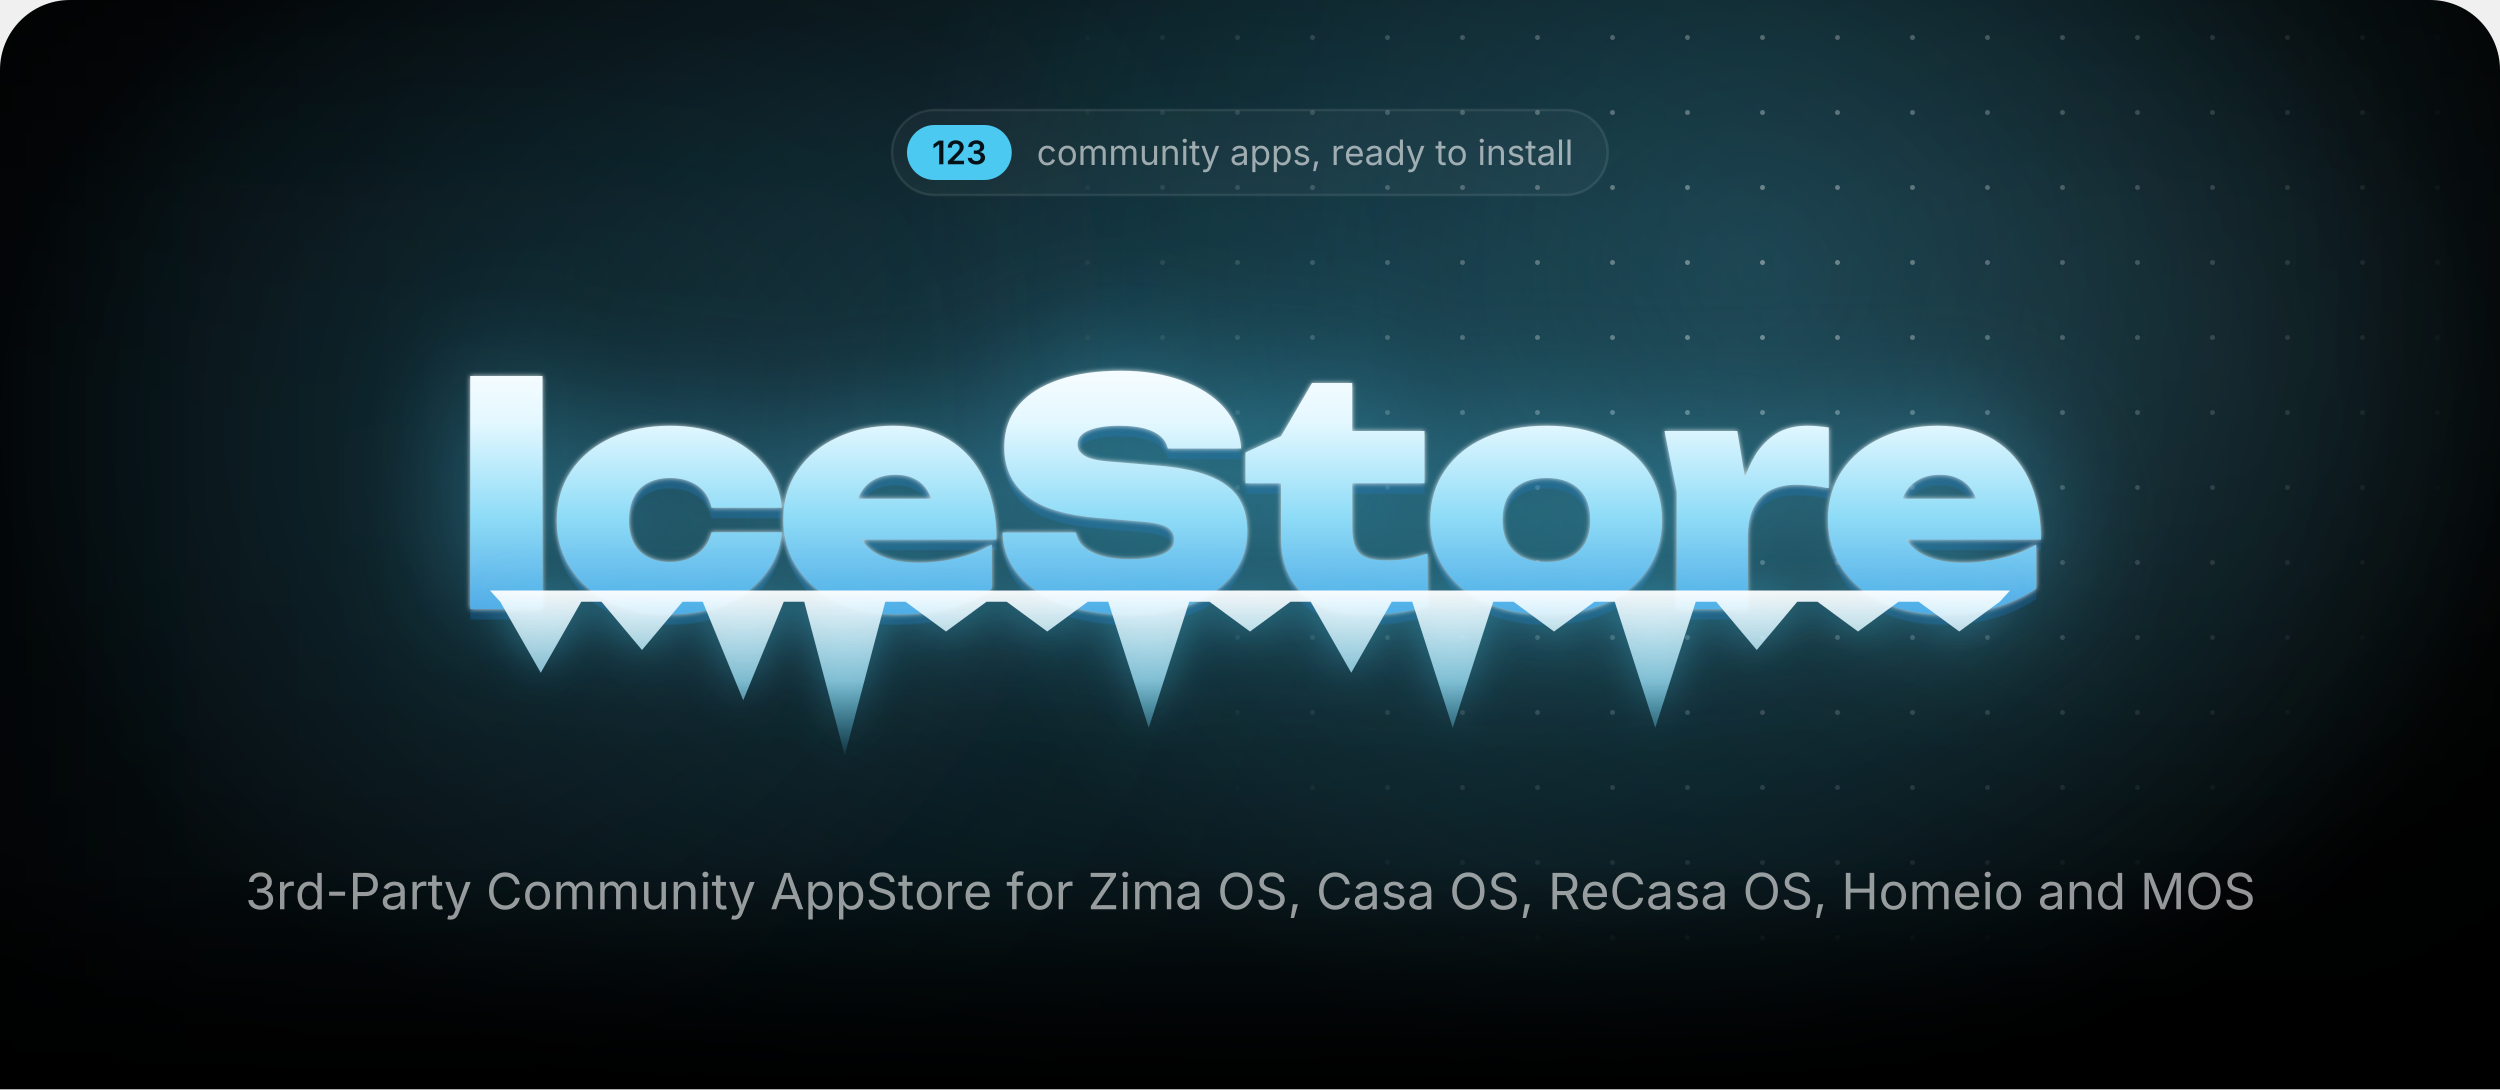
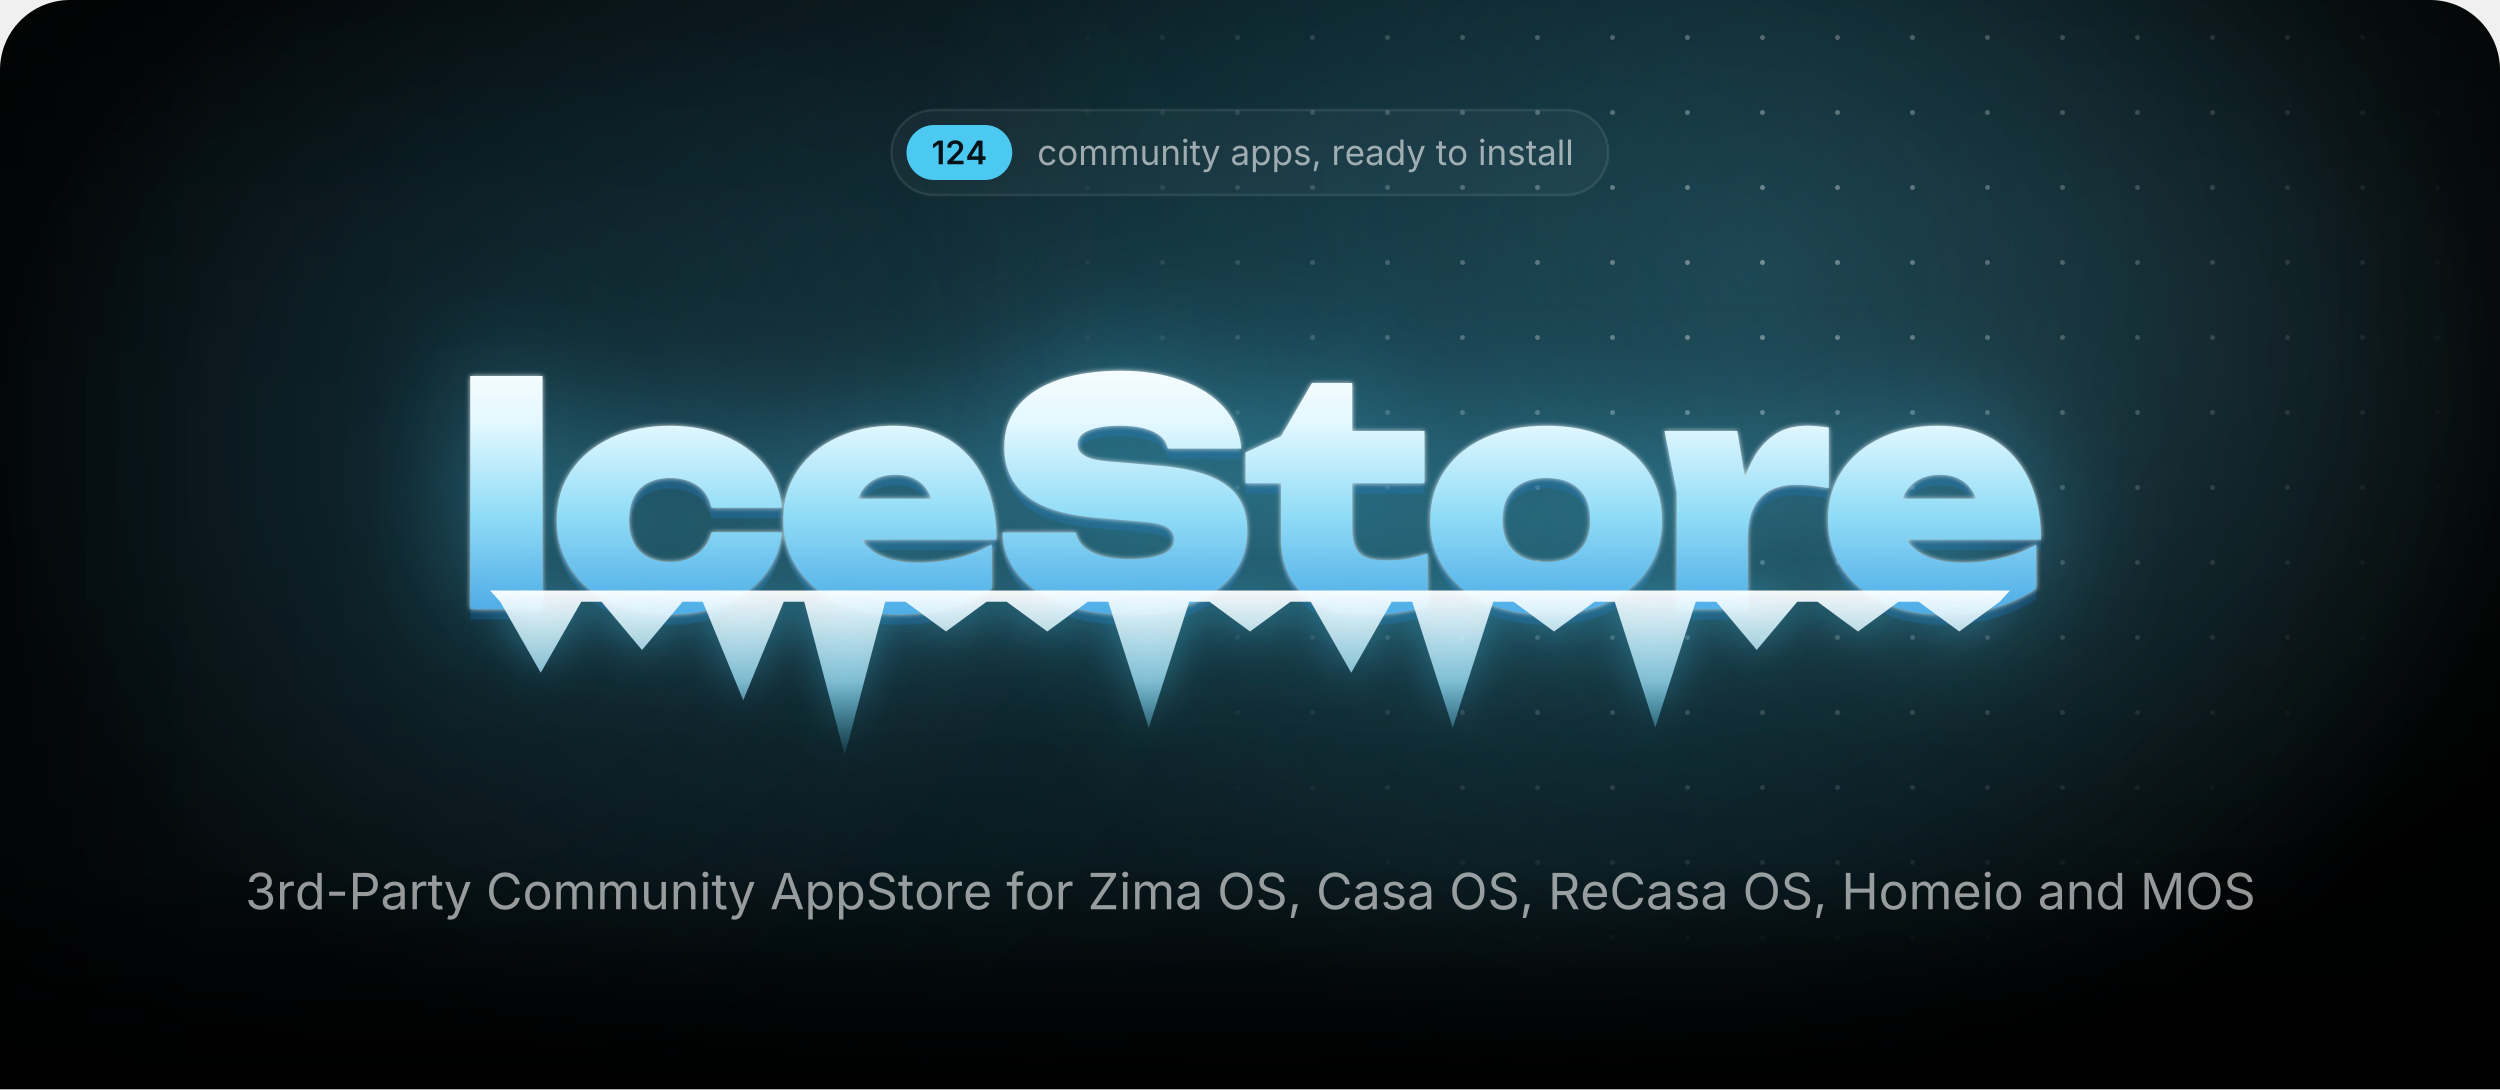
<svg xmlns="http://www.w3.org/2000/svg" width="1000" height="435.7" viewBox="0 0 1000 435.7">
  <style>.blob{transform-box:fill-box;transform-origin:center;animation:drift 22s ease-in-out infinite alternate}.blob+.blob{animation-duration:28s;animation-direction:alternate-reverse}@keyframes drift{to{transform:translate(180px,60px) scale(1.2)}}.spot{animation:spot 18s ease-in-out infinite alternate}@keyframes spot{to{transform:translate(-420px,40px)}}.gl{animation:gl 6s ease-in-out infinite}@keyframes gl{0%,35%{transform:translateX(0)}70%,100%{transform:translateX(1741px)}}.sp{transform-box:fill-box;transform-origin:center;opacity:0;animation:tw 3.2s ease-in-out infinite}@keyframes tw{0%,100%{opacity:0;transform:scale(.3) rotate(0)}50%{opacity:1;transform:scale(1) rotate(45deg)}}@media(prefers-reduced-motion:reduce){*{animation:none!important}}</style>
  <defs>
    <path id="semi.1342" d="M717 1490V0H452V1252H442L94 1002V1256L421 1490Z" />
    <path id="semi.1343" d="M134 0V192L651 701Q724 776 774 834Q823 892 848 946Q874 1001 874 1065Q874 1135 842 1186Q809 1237 754 1264Q698 1292 627 1292Q552 1292 496 1262Q441 1232 411 1176Q381 1121 381 1044H126Q126 1185 190 1290Q255 1395 368 1452Q482 1510 630 1510Q779 1510 892 1454Q1005 1398 1068 1300Q1131 1203 1131 1078Q1131 995 1100 916Q1069 837 989 738Q909 638 763 498L504 234V223H1153V0Z" />
-     <path id="semi.1345" d="M651 -20Q494 -20 372 34Q251 88 181 184Q111 279 107 404H376Q380 343 416 298Q453 253 514 228Q575 204 651 204Q731 204 792 232Q854 260 890 310Q925 361 925 427Q925 495 889 547Q853 599 786 628Q719 658 624 658H492V864H624Q702 864 761 892Q820 919 853 968Q886 1017 886 1082Q886 1145 858 1192Q829 1239 776 1266Q724 1292 654 1292Q585 1292 527 1268Q469 1243 433 1198Q397 1153 395 1089H138Q140 1214 210 1308Q279 1403 396 1456Q512 1510 656 1510Q805 1510 915 1454Q1025 1398 1086 1304Q1146 1211 1146 1098Q1146 972 1072 887Q998 802 877 775V763Q981 749 1053 702Q1125 654 1162 580Q1200 506 1200 413Q1200 288 1129 190Q1058 92 934 36Q811 -20 651 -20Z" />
+     <path id="semi.1346" d="M107 277V490L740 1490H916V1186H809L380 509V497H1264V277ZM816 0V341L821 438V1490H1072V0Z" />
    <path id="regular.586" d="M613 -24Q461 -24 346 48Q232 120 168 250Q104 380 104 552Q104 727 168 858Q232 988 346 1060Q461 1132 613 1132Q694 1132 766 1111Q838 1090 898 1050Q957 1011 1000 954Q1043 896 1066 823L893 774Q881 817 856 853Q831 889 796 916Q760 942 714 956Q668 971 613 971Q501 971 429 912Q357 854 322 759Q287 664 287 552Q287 442 322 348Q357 253 429 195Q501 137 613 137Q669 137 716 152Q763 167 800 194Q836 222 861 260Q886 298 898 343L1070 294Q1048 219 1004 160Q961 102 901 60Q841 19 768 -2Q695 -24 613 -24Z" />
    <path id="regular.790" d="M613 -24Q461 -24 346 48Q232 120 168 250Q104 380 104 552Q104 727 168 858Q232 988 346 1060Q461 1132 613 1132Q766 1132 881 1060Q996 988 1060 858Q1124 727 1124 552Q1124 380 1060 250Q996 120 881 48Q766 -24 613 -24ZM613 137Q726 137 799 195Q872 253 907 348Q942 442 942 552Q942 663 907 758Q872 854 799 912Q726 971 613 971Q501 971 429 912Q357 854 322 759Q287 664 287 552Q287 442 322 348Q357 253 429 195Q501 137 613 137Z" />
    <path id="regular.766" d="M158 0V1118H333L334 868H320Q343 959 392 1018Q442 1078 508 1108Q575 1138 647 1138Q769 1138 844 1063Q920 988 942 866H918Q938 950 991 1011Q1044 1072 1120 1105Q1195 1138 1284 1138Q1381 1138 1461 1096Q1541 1054 1588 969Q1636 884 1636 754V0H1456V749Q1456 870 1388 922Q1320 974 1230 974Q1155 974 1100 942Q1046 911 1016 856Q987 801 987 730V0H807V767Q807 860 745 917Q683 974 588 974Q523 974 466 944Q408 913 373 853Q338 793 338 704V0Z" />
    <path id="regular.915" d="M537 -14Q424 -14 338 32Q253 79 206 173Q158 267 158 408V1118H338V423Q338 294 406 221Q474 148 591 148Q671 148 734 183Q798 218 835 286Q872 353 872 448V1118H1053V0H879V271H903Q851 114 756 50Q660 -14 537 -14Z" />
    <path id="regular.773" d="M338 670V0H158V1118H331L332 847H307Q358 1002 452 1067Q547 1132 674 1132Q787 1132 872 1086Q957 1039 1004 946Q1052 852 1052 710V0H872V695Q872 824 804 897Q737 970 620 970Q540 970 476 935Q412 900 375 833Q338 766 338 670Z" />
    <path id="regular.689" d="M158 0V1118H338V0ZM249 1301Q198 1301 161 1336Q124 1371 124 1420Q124 1470 161 1504Q198 1539 249 1539Q301 1539 338 1504Q375 1470 375 1420Q375 1371 338 1336Q301 1301 249 1301Z" />
    <path id="regular.889" d="M598 1118V964H20V1118ZM188 1384H368V290Q368 215 398 180Q429 146 500 146Q517 146 544 150Q570 154 592 158L629 6Q601 -4 566 -9Q530 -14 495 -14Q350 -14 269 62Q188 139 188 276Z" />
    <path id="regular.998" d="M140 -405 186 -249 205 -254Q260 -268 305 -262Q350 -255 386 -217Q422 -179 449 -99L481 -6L54 1118H251L489 455Q527 351 553 249Q579 147 608 51H542Q571 147 598 250Q624 352 661 455L901 1118H1097L606 -167Q572 -256 524 -314Q477 -371 414 -398Q351 -426 272 -426Q224 -426 189 -419Q154 -412 140 -405Z" />
    <path id="regular.507" d="M471 -26Q365 -26 278 14Q192 54 141 131Q90 208 90 318Q90 414 128 474Q166 534 230 568Q293 603 370 620Q447 637 525 647Q625 660 688 667Q751 674 782 691Q812 708 812 749V755Q812 825 786 874Q760 922 708 948Q656 974 578 974Q498 974 441 949Q384 924 348 886Q313 849 295 810L122 867Q165 969 238 1026Q311 1084 399 1108Q487 1132 573 1132Q629 1132 700 1118Q772 1105 838 1065Q905 1025 948 946Q992 868 992 737V0H815V152H803Q784 113 742 72Q700 30 633 2Q566 -26 471 -26ZM502 133Q602 133 671 172Q740 211 776 274Q812 336 812 404V559Q801 546 764 536Q727 525 680 517Q632 509 588 504Q543 498 517 495Q452 487 396 468Q339 448 305 410Q271 373 271 309Q271 251 301 212Q331 173 383 153Q435 133 502 133Z" />
    <path id="regular.843" d="M158 -418V1118H332V939H352Q371 969 405 1014Q439 1060 503 1096Q567 1132 676 1132Q816 1132 922 1062Q1029 992 1090 862Q1150 733 1150 556Q1150 378 1090 248Q1030 118 924 47Q817 -24 677 -24Q571 -24 506 12Q441 49 406 96Q371 142 352 173H338V-418ZM650 137Q755 137 826 194Q896 250 932 346Q967 441 967 558Q967 674 932 768Q897 861 826 916Q756 971 650 971Q547 971 477 919Q407 867 372 774Q336 682 336 558Q336 434 372 339Q408 244 478 190Q549 137 650 137Z" />
    <path id="regular.871" d="M538 -24Q423 -24 334 10Q244 43 186 109Q128 175 108 271L279 312Q303 220 370 177Q436 134 536 134Q653 134 722 184Q792 234 792 303Q792 361 752 400Q711 438 628 457L442 501Q290 537 216 612Q142 688 142 806Q142 902 196 976Q250 1049 344 1090Q437 1132 556 1132Q671 1132 752 1098Q832 1063 882 1002Q933 942 958 863L795 821Q772 881 718 930Q665 979 557 979Q457 979 390 933Q324 887 324 817Q324 755 369 718Q414 680 512 657L681 617Q833 581 906 506Q979 430 979 315Q979 217 924 140Q868 64 768 20Q669 -24 538 -24Z" />
    <path id="regular.1501" d="M128 -359 216 208H422L266 -359Z" />
    <path id="regular.852" d="M158 0V1118H332V946H344Q375 1031 454 1082Q534 1134 634 1134Q654 1134 682 1133Q709 1132 725 1131V950Q717 952 685 956Q653 960 617 960Q537 960 474 926Q410 893 374 834Q338 776 338 700V0Z" />
    <path id="regular.614" d="M628 -24Q466 -24 348 48Q231 120 168 249Q104 378 104 550Q104 722 166 853Q228 984 342 1058Q455 1132 607 1132Q696 1132 782 1102Q869 1073 940 1008Q1010 942 1052 835Q1094 728 1094 573V498H226V650H997L913 594Q913 704 878 790Q844 875 776 924Q708 972 607 972Q506 972 434 922Q362 873 324 794Q286 714 286 623V522Q286 398 329 312Q372 225 450 180Q527 136 629 136Q695 136 749 155Q803 174 842 212Q881 251 902 308L1076 260Q1050 176 988 112Q926 48 834 12Q743 -24 628 -24Z" />
    <path id="regular.597" d="M577 -24Q438 -24 331 47Q224 118 164 248Q104 378 104 556Q104 733 164 862Q225 992 332 1062Q439 1132 578 1132Q687 1132 751 1096Q815 1060 850 1014Q884 969 902 939H916V1490H1096V0H922V173H902Q884 142 848 96Q813 49 748 12Q684 -24 577 -24ZM604 137Q706 137 776 190Q846 244 882 339Q918 434 918 558Q918 682 882 774Q847 867 777 919Q707 971 604 971Q498 971 428 916Q357 861 322 768Q287 674 287 558Q287 441 322 346Q358 250 429 194Q500 137 604 137Z" />
    <path id="regular.736" d="M338 1490V0H158V1490Z" />
    <path id="regular.1345" d="M635 -20Q489 -20 376 30Q263 80 196 169Q130 258 125 376H317Q323 305 366 254Q408 202 478 174Q547 147 632 147Q726 147 798 180Q871 212 913 271Q955 330 955 407Q955 488 914 550Q874 611 797 646Q720 681 609 681H488V846H609Q696 846 762 878Q829 909 866 966Q903 1023 903 1100Q903 1174 870 1229Q838 1284 778 1314Q718 1345 637 1345Q561 1345 494 1318Q428 1290 386 1239Q343 1188 340 1115H157Q161 1232 227 1321Q293 1410 402 1460Q510 1510 641 1510Q780 1510 880 1454Q981 1398 1035 1307Q1089 1216 1089 1110Q1089 984 1022 896Q956 808 842 774V762Q937 747 1004 698Q1072 649 1108 574Q1143 499 1143 405Q1143 283 1077 187Q1011 91 896 36Q781 -20 635 -20Z" />
    <path id="regular.1459" d="M798 719V553H144V719Z" />
    <path id="regular.375" d="M180 0V1490H690Q864 1490 976 1426Q1089 1363 1144 1256Q1198 1149 1198 1016Q1198 883 1144 775Q1089 667 977 603Q865 539 691 539H330V706H682Q800 706 872 746Q944 787 976 858Q1009 928 1009 1016Q1009 1104 976 1174Q944 1243 872 1283Q799 1323 680 1323H370V0Z" />
    <path id="regular.73" d="M783 -20Q592 -20 442 72Q293 165 208 336Q122 508 122 744Q122 981 208 1152Q293 1324 442 1417Q592 1510 783 1510Q896 1510 996 1477Q1097 1444 1177 1380Q1257 1317 1310 1226Q1364 1136 1384 1021H1194Q1178 1098 1140 1156Q1101 1214 1046 1254Q990 1294 923 1314Q856 1334 783 1334Q649 1334 541 1266Q433 1198 370 1066Q307 935 307 744Q307 554 370 422Q434 291 542 224Q650 156 783 156Q856 156 923 176Q990 197 1046 236Q1101 276 1140 334Q1178 393 1194 469H1384Q1365 355 1312 265Q1258 175 1178 111Q1098 47 998 14Q897 -20 783 -20Z" />
    <path id="regular.2" d="M52 0 593 1490H813L1361 0H1161L845 884Q816 966 778 1088Q739 1211 684 1401H720Q666 1209 626 1084Q587 960 561 884L254 0ZM324 416V582H1089V416Z" />
    <path id="regular.397" d="M657 -26Q496 -26 378 26Q259 78 192 172Q125 265 116 390H311Q319 306 368 252Q417 197 494 170Q570 144 657 144Q758 144 838 177Q919 210 966 270Q1013 330 1013 409Q1013 481 972 526Q932 571 865 600Q798 629 718 651L538 702Q358 753 258 848Q158 943 158 1091Q158 1217 226 1312Q294 1406 410 1458Q526 1510 670 1510Q817 1510 930 1458Q1043 1406 1108 1316Q1174 1227 1178 1114H992Q979 1223 888 1282Q797 1342 664 1342Q568 1342 496 1310Q423 1279 383 1224Q343 1170 343 1100Q343 1022 392 974Q440 927 506 900Q573 874 627 859L776 818Q836 802 908 774Q981 746 1047 700Q1113 653 1156 582Q1198 510 1198 406Q1198 284 1134 186Q1071 88 950 31Q829 -26 657 -26Z" />
    <path id="regular.647" d="M678 1118V964H20V1118ZM240 0V1267Q240 1364 286 1429Q331 1494 404 1527Q477 1560 558 1560Q622 1560 664 1550Q706 1539 726 1530L676 1376Q662 1381 640 1387Q617 1393 579 1393Q496 1393 458 1350Q420 1308 420 1227V0Z" />
    <path id="regular.496" d="M130 0V134L796 1125Q841 1192 892 1260Q943 1327 994 1393L1015 1331Q923 1325 830 1324Q737 1322 645 1322H122V1490H1158V1354L502 379Q454 308 400 237Q347 166 294 97L273 159Q365 165 456 166Q548 168 640 168H1166V0Z" />
    <path id="regular.321" d="M784 -20Q593 -20 444 72Q294 165 208 336Q122 508 122 744Q122 981 208 1152Q294 1324 444 1417Q593 1510 784 1510Q975 1510 1124 1417Q1273 1324 1358 1152Q1444 981 1444 744Q1444 508 1358 336Q1273 165 1124 72Q975 -20 784 -20ZM784 156Q917 156 1024 224Q1132 291 1196 422Q1259 554 1259 744Q1259 936 1196 1068Q1132 1199 1024 1266Q917 1334 784 1334Q650 1334 542 1266Q434 1198 370 1066Q307 935 307 744Q307 554 370 423Q434 292 542 224Q650 156 784 156Z" />
    <path id="regular.384" d="M180 0V1490H690Q864 1490 976 1430Q1089 1371 1144 1267Q1198 1163 1198 1030Q1198 897 1144 795Q1089 693 977 636Q865 578 691 578H286V747H682Q800 747 872 782Q943 816 976 880Q1009 943 1009 1030Q1009 1119 976 1184Q943 1250 871 1286Q799 1323 680 1323H370V0ZM1036 0 676 671H890L1256 0Z" />
    <path id="regular.161" d="M180 0V1490H370V846H1152V1490H1342V0H1152V678H370V0Z" />
    <path id="regular.292" d="M180 0V1490H450L817 550Q830 517 846 468Q863 418 882 360Q900 302 917 244Q934 187 947 138H905Q919 184 936 240Q953 297 972 356Q990 414 1007 465Q1024 516 1037 550L1399 1490H1670V0H1483V851Q1483 897 1484 956Q1484 1015 1486 1080Q1487 1145 1488 1212Q1490 1279 1491 1342H1507Q1486 1273 1462 1202Q1439 1130 1416 1064Q1394 997 1374 942Q1354 887 1340 851L1007 0H842L504 851Q490 886 471 940Q452 993 430 1058Q407 1124 383 1196Q359 1269 334 1342H352Q354 1286 356 1221Q357 1156 358 1090Q359 1023 360 962Q361 900 361 851V0Z" />
    <radialGradient id="glow">
      <stop stop-color="#4cc9f0" stop-opacity=".28" />
      <stop offset="1" stop-color="#4cc9f0" stop-opacity="0" />
    </radialGradient>
    <radialGradient id="cur">
      <stop stop-color="#4cc9f0" stop-opacity=".2" />
      <stop offset=".65" stop-color="#4cc9f0" stop-opacity="0" />
    </radialGradient>
    <radialGradient id="spot">
      <stop stop-color="#fff" />
      <stop offset="1" stop-color="#000" />
    </radialGradient>
    <pattern id="dots" width="30" height="30" patternUnits="userSpaceOnUse">
      <circle cx="15" cy="15" r="1" fill="#fff" fill-opacity=".4" />
    </pattern>
    <mask id="dm">
      <circle class="spot" cx="700" cy="110" r="300" fill="url(#spot)" />
    </mask>
    <linearGradient id="fade" x2="0" y2="1">
      <stop offset="0.793" stop-color="#fff" />
      <stop offset="1" stop-color="#000" />
    </linearGradient>
    <mask id="bf">
      <rect width="1000" height="435.7" fill="url(#fade)" />
    </mask>
    <filter id="blur" filterUnits="userSpaceOnUse" x="-500" y="-500" width="2000" height="1500">
      <feGaussianBlur stdDeviation="90" />
    </filter>
    <linearGradient id="ice" gradientUnits="userSpaceOnUse" x1="0" y1="138" x2="0" y2="256">
      <stop stop-color="#fff" />
      <stop offset=".26" stop-color="#e4f8ff" />
      <stop offset=".58" stop-color="#8fdcf7" />
      <stop offset="1" stop-color="#3d9be0" />
    </linearGradient>
    <linearGradient id="ig" x2="0" y2="1">
      <stop stop-color="#fff" stop-opacity=".95" />
      <stop offset=".55" stop-color="#9fe3fa" stop-opacity=".75" />
      <stop offset="1" stop-color="#4cc9f0" stop-opacity=".1" />
    </linearGradient>
    <linearGradient id="gl">
      <stop stop-color="#fff" stop-opacity="0" />
      <stop offset=".5" stop-color="#fff" stop-opacity=".95" />
      <stop offset="1" stop-color="#fff" stop-opacity="0" />
    </linearGradient>
    <clipPath id="wc">
      <path d="M188.1 150.4H217V243.6H188.1ZM312.8 212.9Q311.8 222.7 305.7 230.1Q299.7 237.5 289.9 241.6Q280.1 245.7 268 245.7Q254.7 245.7 244.4 241Q234.2 236.3 228.5 227.7Q222.7 219.1 222.7 208.1Q222.7 196.8 228.5 188.3Q234.2 179.9 244.4 175.1Q254.7 170.3 268 170.3Q280.1 170.3 289.9 174.4Q299.7 178.5 305.7 185.8Q311.8 193.2 312.8 203.1H284.6Q283.4 197.3 278.9 194.2Q274.4 191.2 268 191.2Q263 191.2 259.3 193.1Q255.5 195 253.6 198.8Q251.6 202.6 251.6 208.1Q251.6 213.5 253.6 217.3Q255.5 221 259.3 222.9Q263 224.8 268 224.8Q274.4 224.8 278.9 221.6Q283.4 218.3 284.6 212.9ZM359 245.7Q345.9 245.7 335.6 241Q325.2 236.3 319.3 227.7Q313.3 219.1 313.3 207.7Q313.3 196.5 319.1 188.1Q324.9 179.6 334.9 175Q344.9 170.3 357.3 170.3Q370.3 170.3 379.5 175.8Q388.7 181.4 393.6 191.6Q398.6 201.9 398.6 215.8H336.6V199.5H382.2L373.8 205.1Q373.3 200.2 371.3 196.8Q369.4 193.4 366.1 191.7Q362.8 189.9 358.3 189.9Q353.2 189.9 349.6 191.9Q346 193.9 344.1 197.5Q342.1 201 342.1 205.5Q342.1 211.8 344.9 216.2Q347.7 220.5 353.4 222.8Q359.2 225.1 367.6 225.1Q375.3 225.1 382.9 223.2Q390.5 221.4 396.7 217.8V235.4Q389.1 240.4 379.7 243.1Q370.3 245.7 359 245.7ZM401 213H430.4Q430.9 216.3 433.5 218.7Q436.2 221.1 440.8 222.4Q445.4 223.7 451.6 223.7Q460.2 223.7 465 221.7Q469.7 219.8 469.7 215.7Q469.7 212.8 467 211Q464.3 209.2 456.2 208.6L439.8 207.2Q419.7 205.7 410.7 198.4Q401.7 191.2 401.7 178.9Q401.7 168.8 407.5 162Q413.3 155.3 423.8 151.8Q434.2 148.3 448.4 148.3Q462 148.3 472.7 152.2Q483.3 156 489.6 163Q495.8 170.1 496.5 179.4H467.1Q466.6 176.6 464.3 174.6Q462 172.5 457.8 171.4Q453.6 170.3 447.8 170.3Q440.1 170.3 435.5 172.2Q431 174 431 177.8Q431 180.5 433.7 182.2Q436.3 184 443.5 184.6L461.5 186.1Q475 187.1 483.2 190.2Q491.5 193.4 495.2 198.8Q498.9 204.2 498.9 212.4Q498.9 222.4 493 229.9Q487 237.4 476.3 241.6Q465.5 245.7 451.1 245.7Q436.3 245.7 425.1 241.6Q414 237.5 407.6 230.1Q401.3 222.7 401 213ZM498.2 193.3V181L512.4 174.5L524.8 153.2H540.9V172.4H569.8V193.3H540.9V211.1Q540.9 218.3 543.7 221.2Q546.5 224.2 554.7 224.2Q559.8 224.2 563.8 223.4Q567.8 222.6 571 221.4V242.4Q567 243.6 560.9 244.7Q554.9 245.7 548.1 245.7Q536 245.7 528.1 242Q520.2 238.3 516.3 231.3Q512.4 224.4 512.4 214.9V193.3ZM618.5 245.7Q604.7 245.7 594.2 241Q583.8 236.3 578 227.8Q572.1 219.3 572.1 208.1Q572.1 196.6 578 188.1Q583.8 179.6 594.2 175Q604.7 170.3 618.6 170.3Q632.4 170.3 642.8 175Q653.3 179.6 659 188.1Q664.8 196.6 664.8 208.1Q664.8 219.3 659 227.8Q653.3 236.3 642.8 241Q632.4 245.7 618.5 245.7ZM618.6 224.8Q624.2 224.8 628.1 222.9Q632 220.9 634.1 217.1Q636.1 213.3 636.1 208.1Q636.1 202.7 634.1 198.9Q632 195.2 628.1 193.2Q624.2 191.2 618.6 191.2Q613 191.2 609 193.2Q605.1 195.2 603 198.9Q601 202.7 601 208Q601 213.3 603 217.1Q605.1 220.9 609 222.9Q613 224.8 618.6 224.8ZM665.8 172.4H694.9L699.1 197.6V243.6H670.7V196.8ZM731.5 171V195.3Q727.6 194.5 724.3 194.2Q721 193.9 718.2 193.9Q713.1 193.9 708.8 195.8Q704.4 197.8 701.8 202.4Q699.1 207.1 699.1 215.3L693.9 208.8Q695 201.1 696.9 194.2Q698.9 187.3 702.2 181.9Q705.6 176.5 710.6 173.4Q715.6 170.3 723 170.3Q725 170.3 727.1 170.5Q729.2 170.7 731.5 171ZM776.9 245.7Q763.7 245.7 753.4 241Q743.1 236.3 737.1 227.7Q731.2 219.1 731.2 207.7Q731.2 196.5 736.9 188.1Q742.7 179.6 752.7 175Q762.7 170.3 775.1 170.3Q788.2 170.3 797.4 175.8Q806.6 181.4 811.5 191.6Q816.4 201.9 816.4 215.8H754.4V199.5H800L791.7 205.1Q791.2 200.2 789.2 196.8Q787.2 193.4 783.9 191.7Q780.6 189.9 776.1 189.9Q771 189.9 767.4 191.9Q763.8 193.9 761.9 197.5Q760 201 760 205.5Q760 211.8 762.8 216.2Q765.6 220.5 771.3 222.8Q777 225.1 785.5 225.1Q793.2 225.1 800.7 223.2Q808.3 221.4 814.5 217.8V235.4Q807 240.4 797.6 243.1Q788.2 245.7 776.9 245.7Z" />
    </clipPath>
    <filter id="frost" x="-20%" y="-60%" width="140%" height="220%" color-interpolation-filters="sRGB">
      <feGaussianBlur in="SourceAlpha" stdDeviation="1" result="a" />
      <feFlood flood-color="#fff" flood-opacity=".85" />
      <feComposite in2="a" operator="in" result="s1" />
      <feGaussianBlur in="SourceAlpha" stdDeviation="25.2" result="b" />
      <feFlood flood-color="#4cc9f0" flood-opacity=".5" />
      <feComposite in2="b" operator="in" result="s2" />
      <feOffset in="SourceAlpha" dy="4.2" result="c" />
      <feFlood flood-color="#125696" flood-opacity=".4" />
      <feComposite in2="c" operator="in" result="s3" />
      <feMerge>
        <feMergeNode in="s3" />
        <feMergeNode in="s2" />
        <feMergeNode in="s1" />
        <feMergeNode in="SourceGraphic" />
      </feMerge>
    </filter>
    <filter id="drip" x="-10%" y="-60%" width="120%" height="220%">
      <feGaussianBlur in="SourceAlpha" stdDeviation="8.4" result="b" />
      <feFlood flood-color="#4cc9f0" flood-opacity=".45" />
      <feComposite in2="b" operator="in" />
      <feMerge>
        <feMergeNode />
        <feMergeNode in="SourceGraphic" />
      </feMerge>
    </filter>
    <clipPath id="pg">
      <path d="M0,28 A28,28 0 0 1 28,0 H972 A28,28 0 0 1 1000,28 V435.7 A0,0 0 0 1 1000,435.7 H0 A0,0 0 0 1 0,435.7 Z" />
    </clipPath>
  </defs>
  <g clip-path="url(#pg)">
    <rect x="0" y="0" width="1000" height="435.7" rx="0" fill="#000" />
    <g mask="url(#bf)">
      <ellipse cx="500" cy="170" rx="500" ry="310" fill="url(#glow)" />
      <circle class="blob" cx="140" cy="140" r="260" fill="#4cc9f0" fill-opacity=".1" filter="url(#blur)" />
      <circle class="blob" cx="900" cy="40" r="220" fill="#a5e8ff" fill-opacity=".08" filter="url(#blur)" />
      <circle class="spot" cx="700" cy="110" r="520" fill="url(#cur)" />
      <rect width="1000" height="435.7" fill="url(#dots)" mask="url(#dm)" />
    </g>
-     <rect x="356.8" y="44" width="286.3" height="34" rx="17" fill="rgba(255,255,255,.035)" stroke="rgba(255,255,255,.09)" />
-     <rect x="362.8" y="50" width="41.9" height="22" rx="11" fill="#4cc9f0" />
-     <g fill="#031219" transform="translate(372.8,65.7) scale(0.00635,-0.00635)">
+     <rect x="356.6" y="44" width="286.7" height="34" rx="17" fill="rgba(255,255,255,.035)" stroke="rgba(255,255,255,.09)" />
+     <rect x="362.6" y="50" width="42.3" height="22" rx="11" fill="#4cc9f0" />
+     <g fill="#031219" transform="translate(372.6,65.7) scale(0.00635,-0.00635)">
      <use href="#semi.1342" x="0" />
      <use href="#semi.1343" x="866" />
-       <use href="#semi.1345" x="2142" />
-     </g>
-     <g fill="rgba(255,255,255,.58)" transform="translate(414.7,66) scale(0.00684,-0.00684)">
+       <use href="#semi.1346" x="2142" />
+     </g>
+     <g fill="rgba(255,255,255,.58)" transform="translate(414.9,66) scale(0.00684,-0.00684)">
      <use href="#regular.586" x="0" />
      <use href="#regular.790" x="1170" />
      <use href="#regular.766" x="2398" />
      <use href="#regular.766" x="4192" />
      <use href="#regular.915" x="5986" />
      <use href="#regular.773" x="7197" />
      <use href="#regular.689" x="8407" />
      <use href="#regular.889" x="8903" />
      <use href="#regular.998" x="9573" />
      <use href="#regular.507" x="11300" />
      <use href="#regular.843" x="12450" />
      <use href="#regular.843" x="13704" />
      <use href="#regular.871" x="14958" />
      <use href="#regular.1501" x="16039" />
      <use href="#regular.852" x="17205" />
      <use href="#regular.614" x="17976" />
      <use href="#regular.507" x="19170" />
      <use href="#regular.597" x="20320" />
      <use href="#regular.998" x="21574" />
      <use href="#regular.889" x="23301" />
      <use href="#regular.790" x="23971" />
      <use href="#regular.689" x="25775" />
      <use href="#regular.773" x="26271" />
      <use href="#regular.871" x="27481" />
      <use href="#regular.889" x="28562" />
      <use href="#regular.507" x="29232" />
      <use href="#regular.736" x="30382" />
      <use href="#regular.736" x="30878" />
    </g>
    <g filter="url(#frost)">
      <path fill="url(#ice)" d="M188.1 150.4H217V243.6H188.1ZM312.8 212.9Q311.8 222.7 305.7 230.1Q299.7 237.5 289.9 241.6Q280.1 245.7 268 245.7Q254.7 245.7 244.4 241Q234.2 236.3 228.5 227.7Q222.7 219.1 222.7 208.1Q222.7 196.8 228.5 188.3Q234.2 179.9 244.4 175.1Q254.7 170.3 268 170.3Q280.1 170.3 289.9 174.4Q299.7 178.5 305.7 185.8Q311.8 193.2 312.8 203.1H284.6Q283.4 197.3 278.9 194.2Q274.4 191.2 268 191.2Q263 191.2 259.3 193.1Q255.5 195 253.6 198.8Q251.6 202.6 251.6 208.1Q251.6 213.5 253.6 217.3Q255.5 221 259.3 222.9Q263 224.8 268 224.8Q274.4 224.8 278.9 221.6Q283.4 218.3 284.6 212.9ZM359 245.7Q345.9 245.7 335.6 241Q325.2 236.3 319.3 227.7Q313.3 219.1 313.3 207.7Q313.3 196.5 319.1 188.1Q324.9 179.6 334.9 175Q344.9 170.3 357.3 170.3Q370.3 170.3 379.5 175.8Q388.7 181.4 393.6 191.6Q398.6 201.9 398.6 215.8H336.6V199.5H382.2L373.8 205.1Q373.3 200.2 371.3 196.8Q369.4 193.4 366.1 191.7Q362.8 189.9 358.3 189.9Q353.2 189.9 349.6 191.9Q346 193.9 344.1 197.5Q342.1 201 342.1 205.5Q342.1 211.8 344.9 216.2Q347.7 220.5 353.4 222.8Q359.2 225.1 367.6 225.1Q375.3 225.1 382.9 223.2Q390.5 221.4 396.7 217.8V235.4Q389.1 240.4 379.7 243.1Q370.3 245.7 359 245.7ZM401 213H430.4Q430.9 216.3 433.5 218.7Q436.2 221.1 440.8 222.4Q445.4 223.7 451.6 223.7Q460.2 223.7 465 221.7Q469.7 219.8 469.7 215.7Q469.7 212.8 467 211Q464.3 209.2 456.2 208.6L439.8 207.2Q419.7 205.7 410.7 198.4Q401.7 191.2 401.7 178.9Q401.7 168.8 407.5 162Q413.3 155.3 423.8 151.8Q434.2 148.3 448.4 148.3Q462 148.3 472.7 152.2Q483.3 156 489.6 163Q495.8 170.1 496.5 179.4H467.1Q466.6 176.6 464.3 174.6Q462 172.5 457.8 171.4Q453.6 170.3 447.8 170.3Q440.1 170.3 435.5 172.2Q431 174 431 177.8Q431 180.5 433.7 182.2Q436.3 184 443.5 184.6L461.5 186.1Q475 187.1 483.2 190.2Q491.5 193.4 495.2 198.8Q498.9 204.2 498.9 212.4Q498.9 222.4 493 229.9Q487 237.4 476.3 241.6Q465.5 245.7 451.1 245.7Q436.3 245.7 425.1 241.6Q414 237.5 407.6 230.1Q401.3 222.7 401 213ZM498.2 193.3V181L512.4 174.5L524.8 153.2H540.9V172.4H569.8V193.3H540.9V211.1Q540.9 218.3 543.7 221.2Q546.5 224.2 554.7 224.2Q559.8 224.2 563.8 223.4Q567.8 222.6 571 221.4V242.4Q567 243.6 560.9 244.7Q554.9 245.7 548.1 245.7Q536 245.7 528.1 242Q520.2 238.3 516.3 231.3Q512.4 224.4 512.4 214.9V193.3ZM618.5 245.7Q604.7 245.7 594.2 241Q583.8 236.3 578 227.8Q572.1 219.3 572.1 208.1Q572.1 196.6 578 188.1Q583.8 179.6 594.2 175Q604.7 170.3 618.6 170.3Q632.4 170.3 642.8 175Q653.3 179.6 659 188.1Q664.8 196.6 664.8 208.1Q664.8 219.3 659 227.8Q653.3 236.3 642.8 241Q632.4 245.7 618.5 245.7ZM618.6 224.8Q624.2 224.8 628.1 222.9Q632 220.9 634.1 217.1Q636.1 213.3 636.1 208.1Q636.1 202.7 634.1 198.9Q632 195.2 628.1 193.2Q624.2 191.2 618.6 191.2Q613 191.2 609 193.2Q605.1 195.2 603 198.9Q601 202.7 601 208Q601 213.3 603 217.1Q605.1 220.9 609 222.9Q613 224.8 618.6 224.8ZM665.8 172.4H694.9L699.1 197.6V243.6H670.7V196.8ZM731.5 171V195.3Q727.6 194.5 724.3 194.2Q721 193.9 718.2 193.9Q713.1 193.9 708.8 195.8Q704.4 197.8 701.8 202.4Q699.1 207.1 699.1 215.3L693.9 208.8Q695 201.1 696.9 194.2Q698.9 187.3 702.2 181.9Q705.6 176.5 710.6 173.4Q715.6 170.3 723 170.3Q725 170.3 727.1 170.5Q729.2 170.7 731.5 171ZM776.9 245.7Q763.7 245.7 753.4 241Q743.1 236.3 737.1 227.7Q731.2 219.1 731.2 207.7Q731.2 196.5 736.9 188.1Q742.7 179.6 752.7 175Q762.7 170.3 775.1 170.3Q788.2 170.3 797.4 175.8Q806.6 181.4 811.5 191.6Q816.4 201.9 816.4 215.8H754.4V199.5H800L791.7 205.1Q791.2 200.2 789.2 196.8Q787.2 193.4 783.9 191.7Q780.6 189.9 776.1 189.9Q771 189.9 767.4 191.9Q763.8 193.9 761.9 197.5Q760 201 760 205.5Q760 211.8 762.8 216.2Q765.6 220.5 771.3 222.8Q777 225.1 785.5 225.1Q793.2 225.1 800.7 223.2Q808.3 221.4 814.5 217.8V235.4Q807 240.4 797.6 243.1Q788.2 245.7 776.9 245.7Z" />
    </g>
    <g clip-path="url(#wc)">
      <g class="gl">
        <g transform="translate(52.8,0) skewX(-15)">
          <rect x="-518.9" y="118" width="399.4" height="158" rx="0" fill="url(#gl)" />
        </g>
      </g>
    </g>
    <polygon points="196,236.2 200.1,240.7 216.3,269.1 232.5,240.7 240.6,240.7 256.8,260 273,240.7 281.1,240.7 297.3,280.1 313.5,240.7 321.7,240.7 337.9,302.1 354.1,240.7 362.2,240.7 378.4,252.6 394.6,240.7 402.7,240.7 418.9,252.6 435.1,240.7 443.3,240.7 459.5,291.1 475.7,240.7 483.8,240.7 500,252.6 516.2,240.7 524.3,240.7 540.5,269.1 556.7,240.7 564.9,240.7 581.1,291.1 597.3,240.7 605.4,240.7 621.6,252.6 637.8,240.7 645.9,240.7 662.1,291.1 678.3,240.7 686.5,240.7 702.7,260 718.9,240.7 727,240.7 743.2,252.6 759.4,240.7 767.5,240.7 783.7,252.6 799.9,240.7 804,236.2" fill="url(#ig)" filter="url(#drip)" />
    <polygon class="sp" style="animation-delay:0s" fill="#fff" points="171.4,123.8 173.3,132.5 181.9,134.4 173.3,136.3 171.4,145 169.5,136.3 160.8,134.4 169.5,132.5" />
    <polygon class="sp" style="animation-delay:0.9s" fill="#fff" points="337.8,114.4 339.7,123.1 348.3,125 339.7,126.9 337.8,135.5 335.9,126.9 327.2,125 335.9,123.1" />
    <polygon class="sp" style="animation-delay:1.7s" fill="#fff" points="491.4,109.7 493.3,118.3 501.9,120.2 493.3,122.1 491.4,130.8 489.5,122.1 480.8,120.2 489.5,118.3" />
    <polygon class="sp" style="animation-delay:0.4s" fill="#fff" points="651.4,119.1 653.3,127.8 661.9,129.7 653.3,131.6 651.4,140.2 649.5,131.6 640.8,129.7 649.5,127.8" />
    <polygon class="sp" style="animation-delay:2.2s" fill="#fff" points="824.2,126.2 826.1,134.9 834.7,136.8 826.1,138.7 824.2,147.3 822.3,138.7 813.6,136.8 822.3,134.9" />
    <polygon class="sp" style="animation-delay:1.3s" fill="#fff" points="574.6,277.3 576.5,285.9 585.1,287.8 576.5,289.7 574.6,298.4 572.7,289.7 564,287.8 572.7,285.9" />
    <g fill="rgba(255,255,255,.58)" transform="translate(98.1,363.7) scale(0.00977,-0.00977)">
      <use href="#regular.1345" x="0" />
      <use href="#regular.852" x="1265" />
      <use href="#regular.597" x="2036" />
      <use href="#regular.1459" x="3290" />
      <use href="#regular.375" x="4232" />
      <use href="#regular.507" x="5540" />
      <use href="#regular.852" x="6690" />
      <use href="#regular.889" x="7461" />
      <use href="#regular.998" x="8131" />
      <use href="#regular.73" x="9858" />
      <use href="#regular.790" x="11354" />
      <use href="#regular.766" x="12582" />
      <use href="#regular.766" x="14376" />
      <use href="#regular.915" x="16170" />
      <use href="#regular.773" x="17381" />
      <use href="#regular.689" x="18591" />
      <use href="#regular.889" x="19087" />
      <use href="#regular.998" x="19757" />
      <use href="#regular.2" x="21484" />
      <use href="#regular.843" x="22897" />
      <use href="#regular.843" x="24151" />
      <use href="#regular.397" x="25405" />
      <use href="#regular.889" x="26719" />
      <use href="#regular.790" x="27389" />
      <use href="#regular.852" x="28617" />
      <use href="#regular.614" x="29388" />
      <use href="#regular.647" x="31158" />
      <use href="#regular.790" x="31916" />
      <use href="#regular.852" x="33144" />
      <use href="#regular.496" x="34491" />
      <use href="#regular.689" x="35779" />
      <use href="#regular.766" x="36275" />
      <use href="#regular.507" x="38069" />
      <use href="#regular.321" x="39795" />
      <use href="#regular.397" x="41361" />
      <use href="#regular.1501" x="42675" />
      <use href="#regular.73" x="43841" />
      <use href="#regular.507" x="45337" />
      <use href="#regular.871" x="46487" />
      <use href="#regular.507" x="47568" />
      <use href="#regular.321" x="49294" />
      <use href="#regular.397" x="50860" />
      <use href="#regular.1501" x="52174" />
      <use href="#regular.384" x="53340" />
      <use href="#regular.614" x="54658" />
      <use href="#regular.73" x="55852" />
      <use href="#regular.507" x="57348" />
      <use href="#regular.871" x="58498" />
      <use href="#regular.507" x="59579" />
      <use href="#regular.321" x="61305" />
      <use href="#regular.397" x="62871" />
      <use href="#regular.1501" x="64185" />
      <use href="#regular.161" x="65351" />
      <use href="#regular.790" x="66873" />
      <use href="#regular.766" x="68101" />
      <use href="#regular.614" x="69895" />
      <use href="#regular.689" x="71089" />
      <use href="#regular.790" x="71585" />
      <use href="#regular.507" x="73389" />
      <use href="#regular.773" x="74539" />
      <use href="#regular.597" x="75749" />
      <use href="#regular.292" x="77579" />
      <use href="#regular.321" x="79429" />
      <use href="#regular.397" x="80995" />
    </g>
  </g>
</svg>
